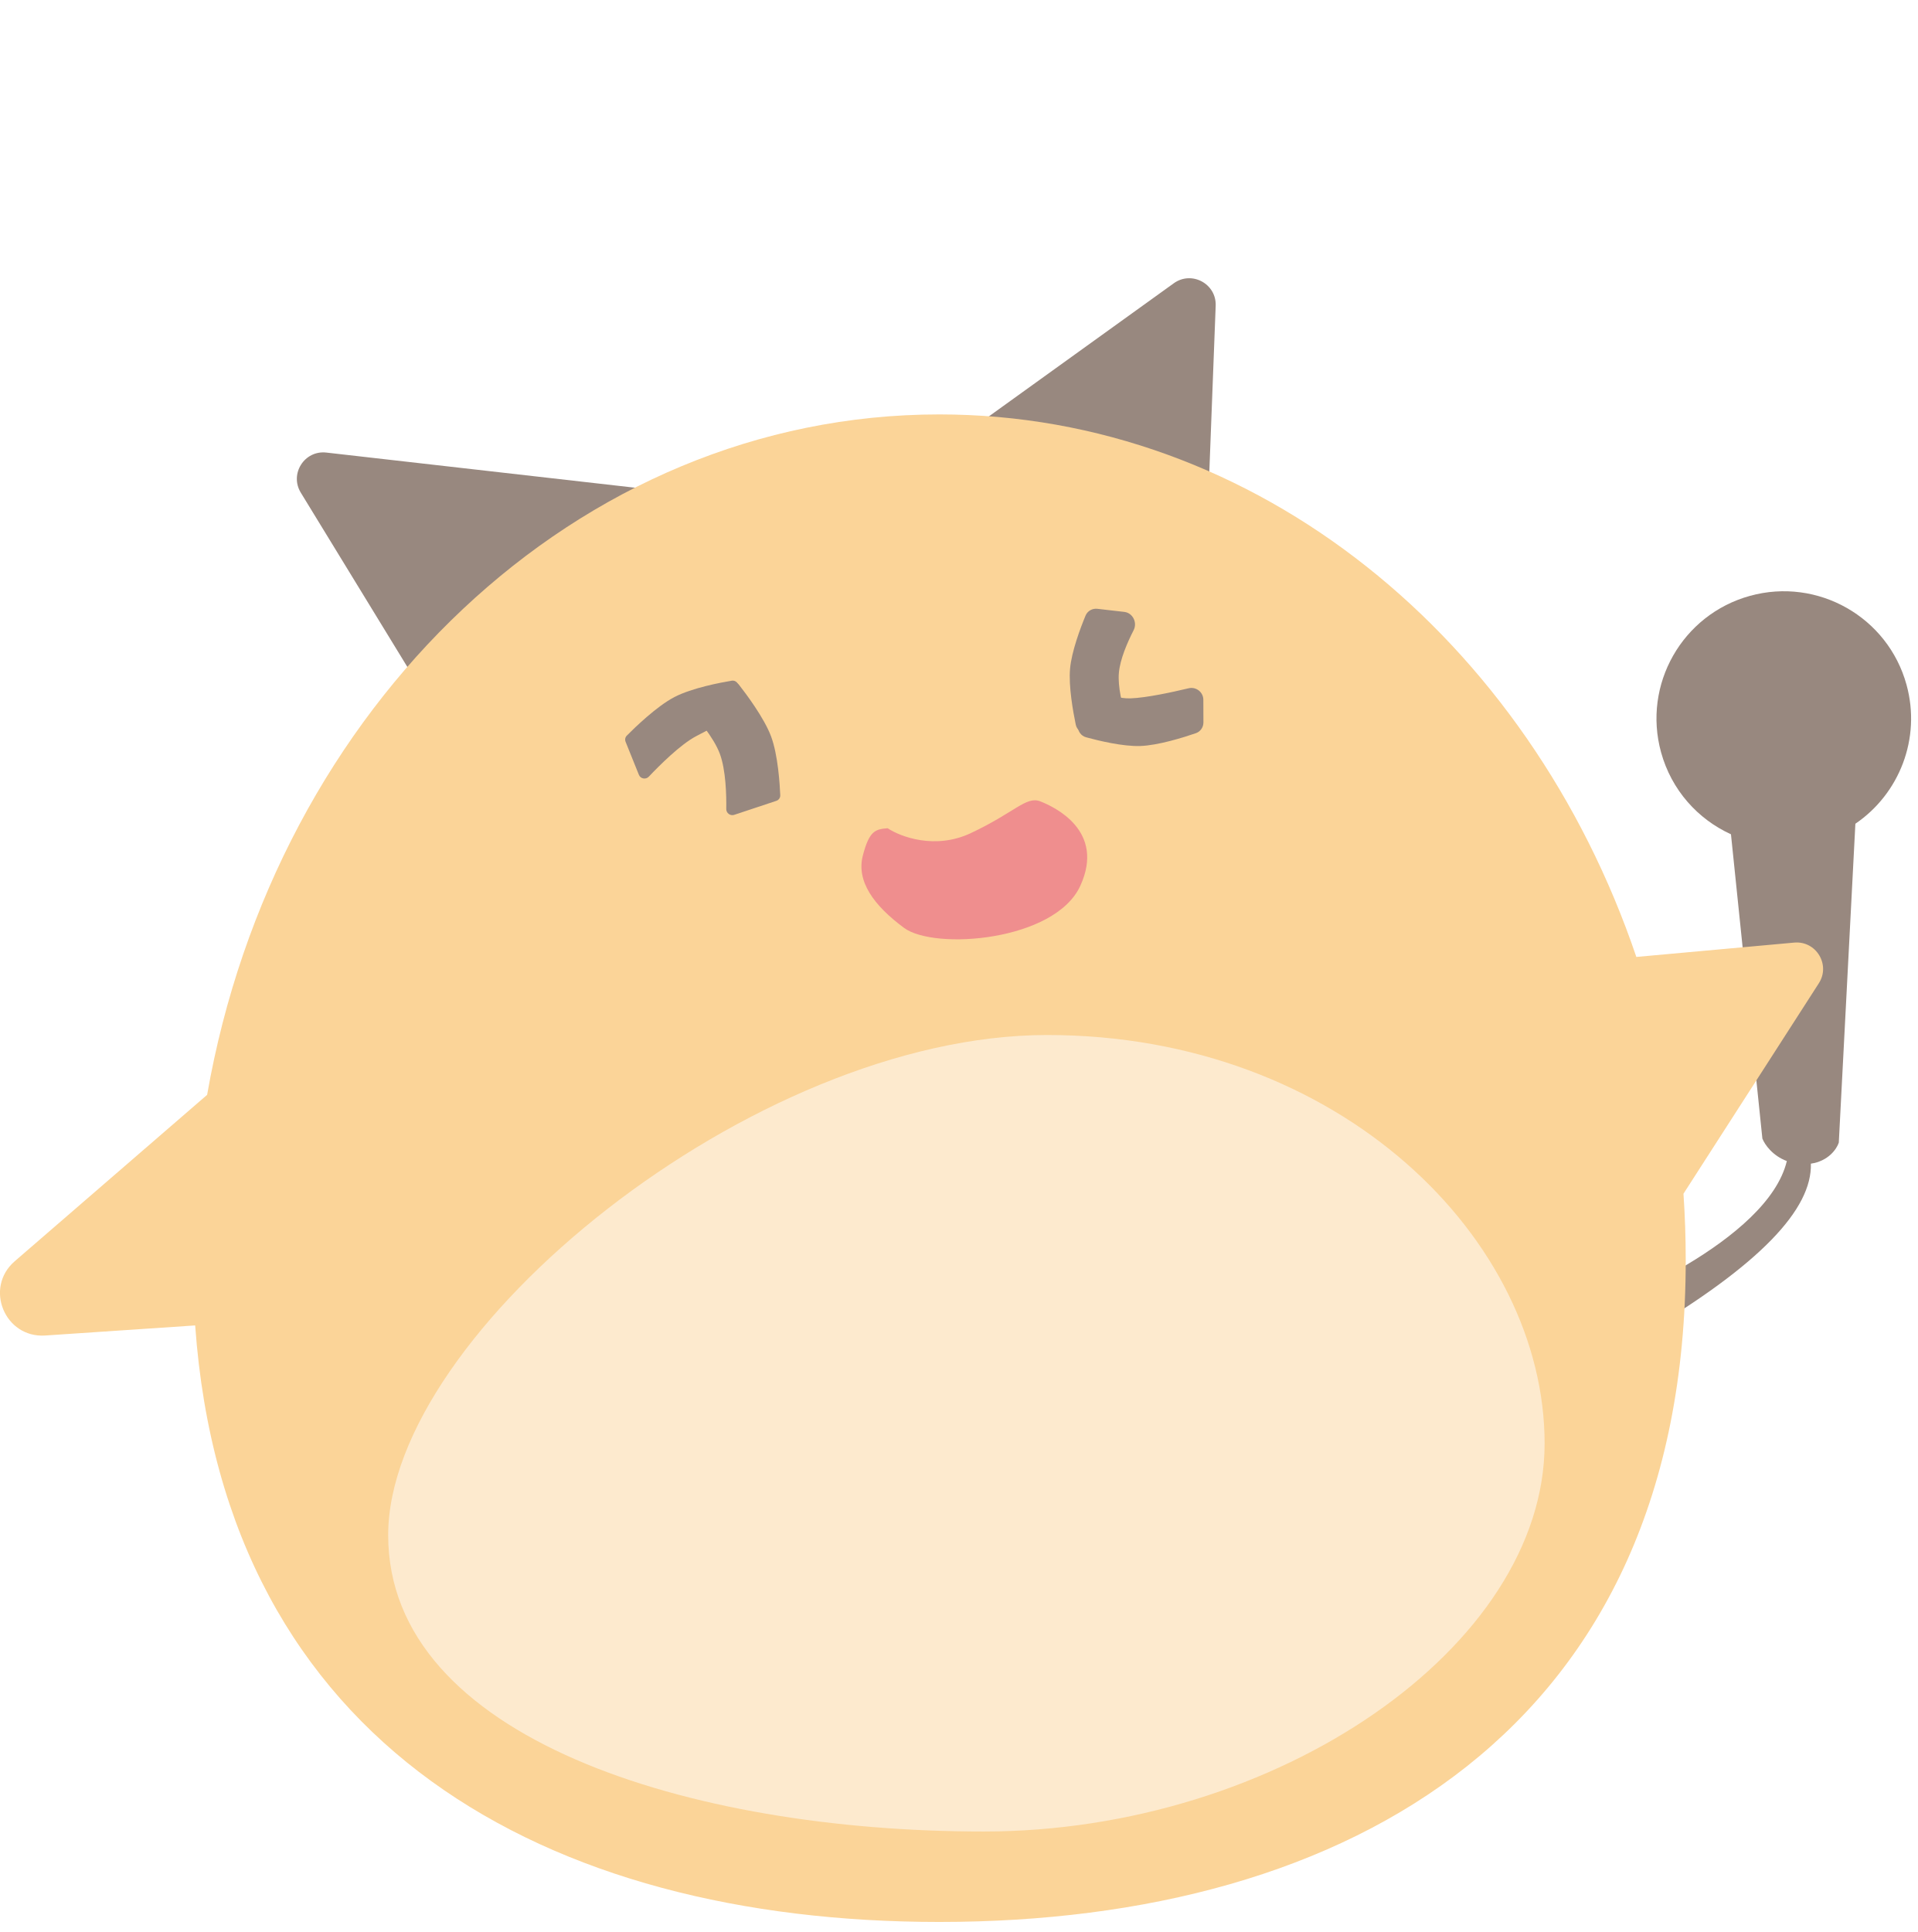
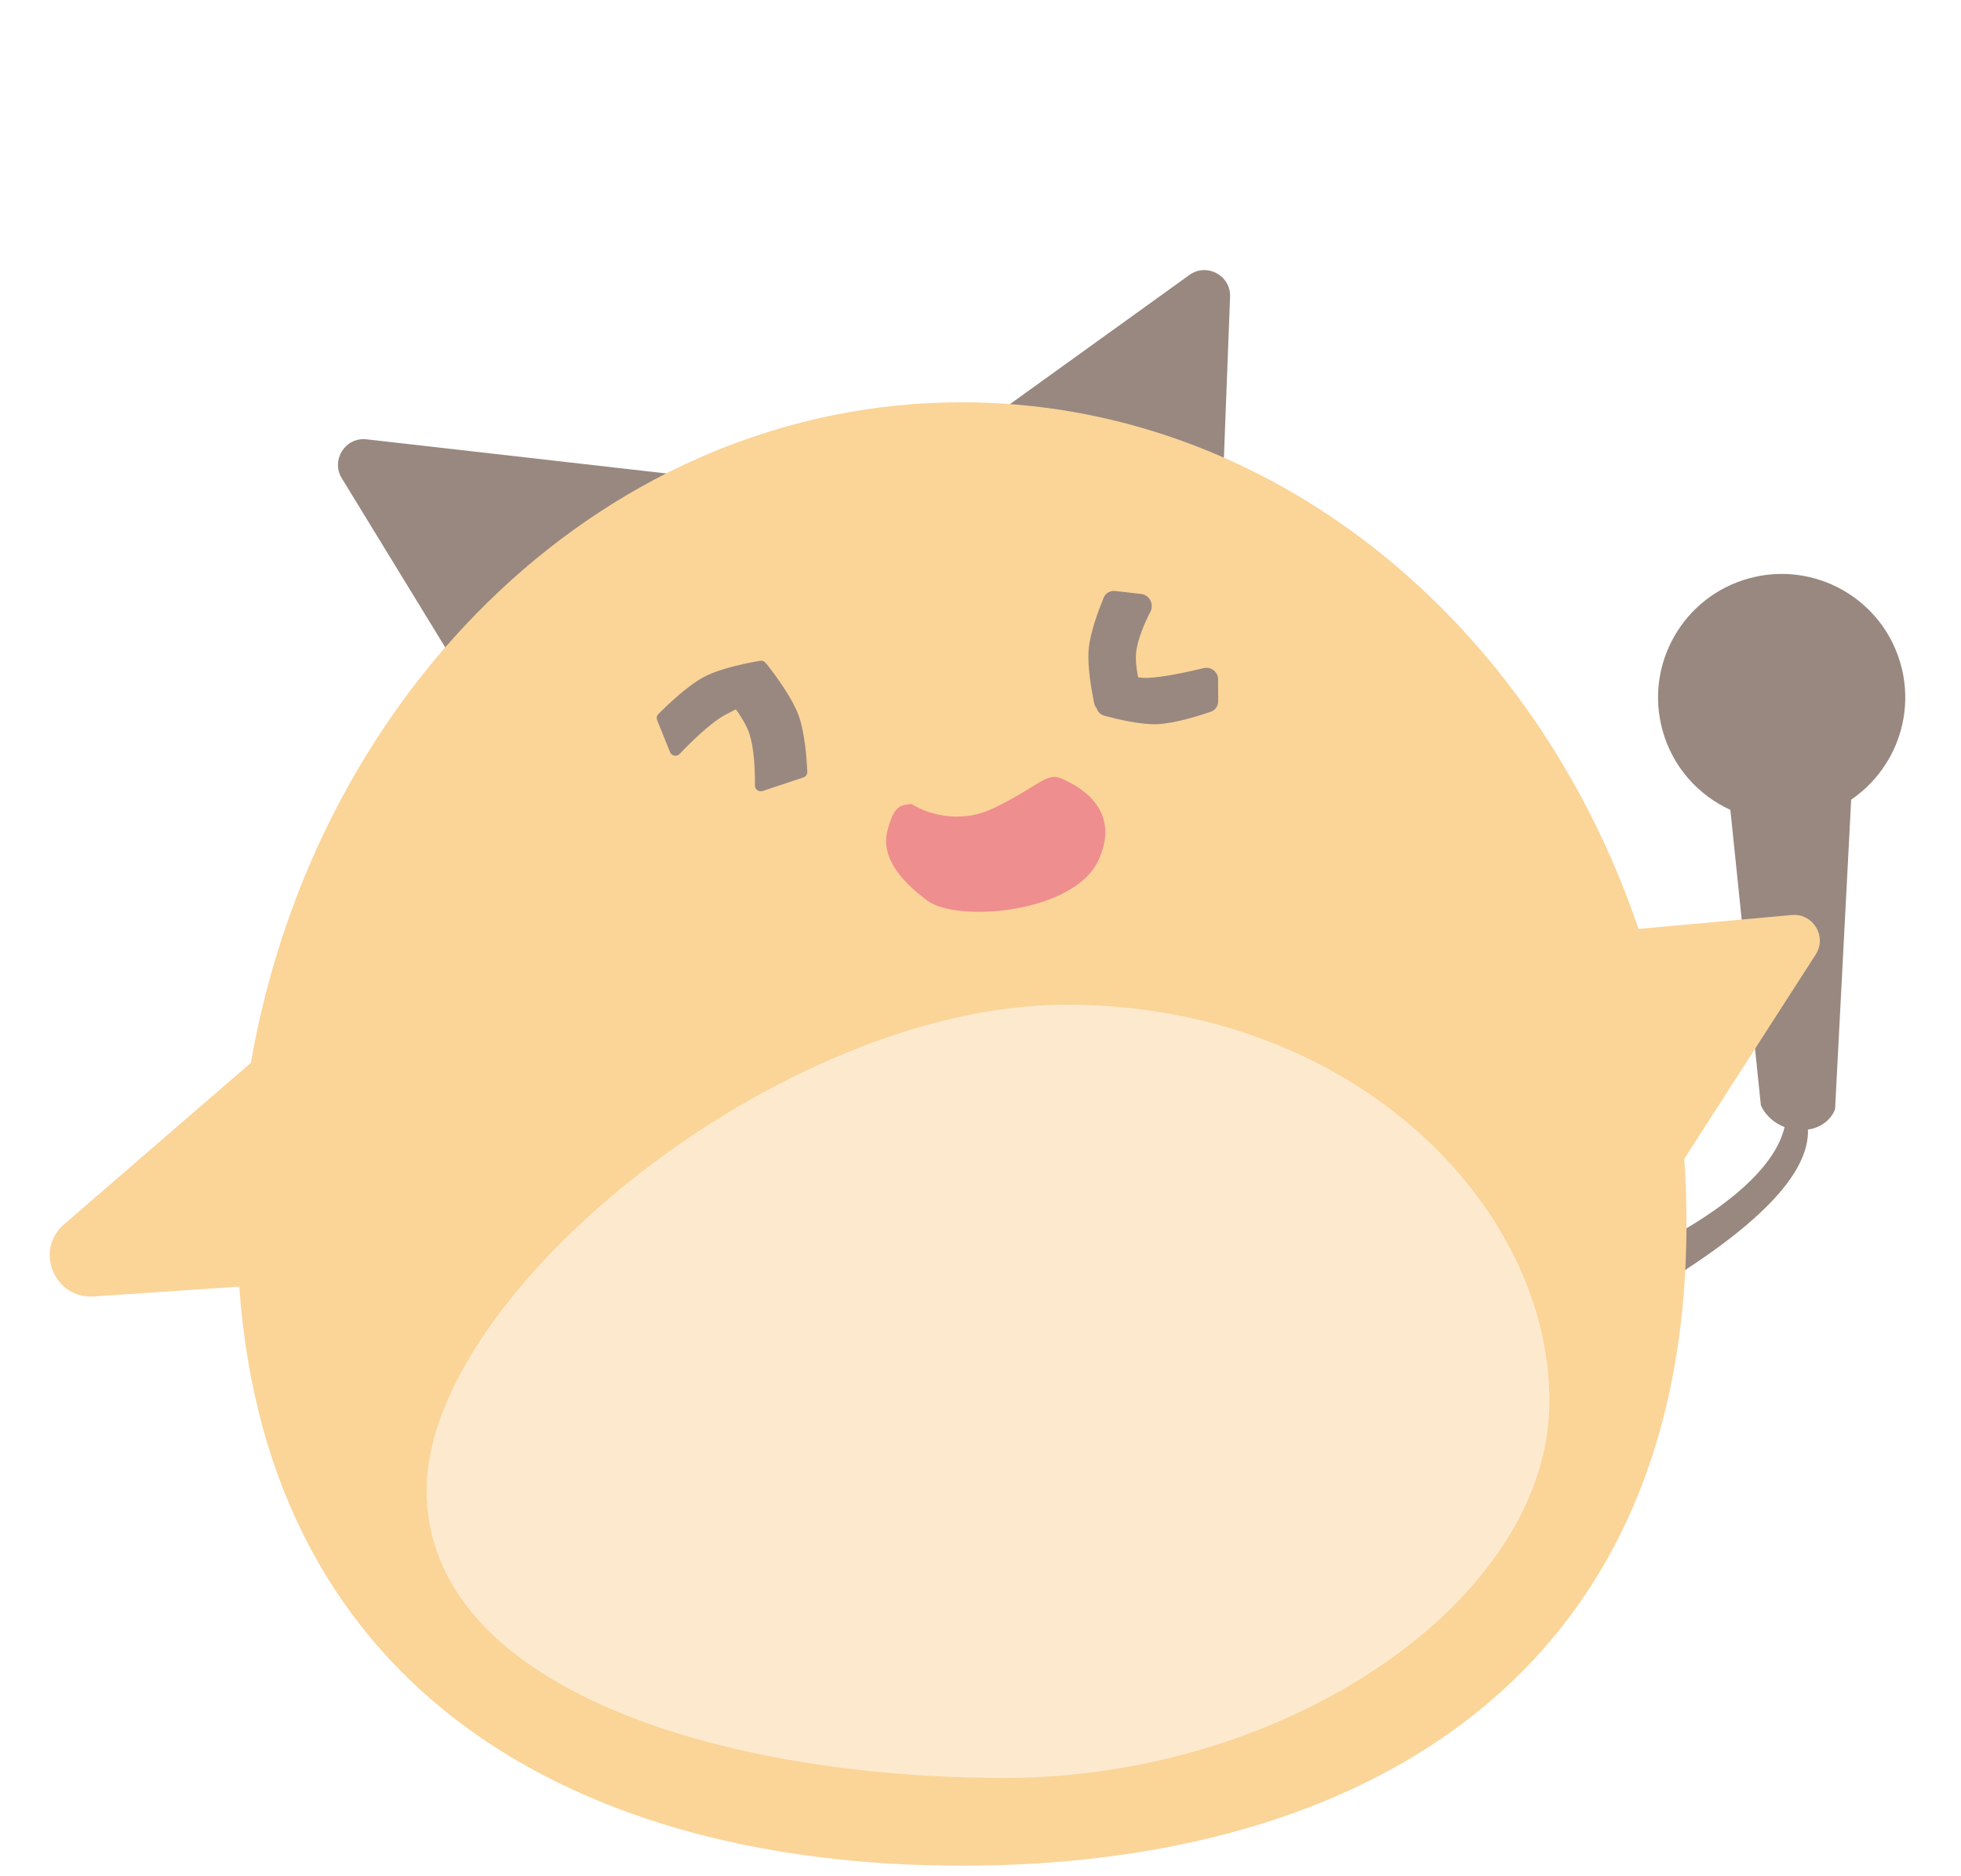
- <svg xmlns="http://www.w3.org/2000/svg" width="131" height="132" viewBox="0 0 131 132" fill="none">
-   <path fill-rule="evenodd" clip-rule="evenodd" d="M126.771 56.28C129.764 54.245 131.278 50.464 130.265 46.783C128.991 42.154 124.203 39.435 119.572 40.71C114.941 41.985 112.219 46.77 113.494 51.399C114.204 53.982 116.009 55.97 118.27 57.001L120.416 77.789C120.58 78.208 121.111 78.962 122.087 79.327C120.783 84.791 109.819 89.274 108.169 89.728C110.976 88.955 112.169 91.201 112.169 91.201C120.325 86.381 123.814 82.593 123.731 79.504C124.915 79.334 125.49 78.516 125.638 78.067L126.771 56.28Z" fill="#98887F" />
-   <path d="M22.299 30.921C20.803 30.75 19.767 32.376 20.552 33.66L28.992 47.462L43.432 33.327L22.299 30.921Z" fill="#98887F" />
-   <path d="M80.2 19.354C81.422 18.474 83.121 19.386 83.063 20.89L82.444 37.056L62.938 31.78L80.2 19.354Z" fill="#98887F" />
-   <path fill-rule="evenodd" clip-rule="evenodd" d="M64.179 131.314C92.346 131.314 115.179 118 115.179 86.091C115.179 84.566 115.127 83.054 115.025 81.559L124.274 67.18C125.089 65.914 124.089 64.265 122.59 64.401L111.805 65.381C104.455 43.702 85.903 28.314 64.179 28.314C39.422 28.314 18.786 48.298 14.152 74.803L1.006 86.172C-1.094 87.988 0.322 91.433 3.093 91.246L13.335 90.557C15.383 119.247 37.364 131.314 64.179 131.314Z" fill="#FBD498" />
-   <path d="M105.537 98.624C105.537 112.504 87.269 125.135 67.198 125.135C47.128 125.135 26.523 118.766 26.523 104.886C26.523 91.006 51.472 70.715 71.543 70.715C91.613 70.715 105.537 84.745 105.537 98.624Z" fill="#FDEACE" />
-   <path d="M42.744 50.681C42.685 50.536 42.716 50.371 42.827 50.26C43.34 49.741 44.861 48.261 46.08 47.625C47.28 46.999 49.272 46.628 50.001 46.507C50.167 46.48 50.331 46.564 50.409 46.714L51.079 48C51.181 48.194 51.107 48.434 50.913 48.536C50.234 48.896 48.702 49.706 47.575 50.293C46.495 50.857 45.045 52.309 44.33 53.064C44.126 53.279 43.763 53.213 43.653 52.938L42.744 50.681Z" fill="#98887F" />
-   <path d="M82.225 49.357C82.226 49.689 82.022 49.987 81.708 50.094C80.856 50.387 79.134 50.927 77.914 50.969C76.726 51.01 75.073 50.61 74.207 50.373C73.861 50.278 73.634 49.956 73.646 49.598L73.703 47.928C73.725 47.276 74.509 46.889 75.097 47.173C75.723 47.475 76.494 47.74 77.24 47.714C78.33 47.677 80.103 47.291 81.212 47.025C81.721 46.903 82.218 47.286 82.22 47.81L82.225 49.357Z" fill="#98887F" />
-   <path d="M50.05 46.65C50.207 46.597 50.381 46.646 50.484 46.777C50.946 47.365 52.209 49.038 52.685 50.314C53.156 51.576 53.281 53.585 53.312 54.331C53.319 54.506 53.209 54.661 53.043 54.716L50.163 55.673C49.895 55.762 49.618 55.553 49.623 55.27C49.637 54.365 49.601 52.617 49.181 51.492C48.765 50.377 47.607 49.016 46.966 48.316C46.767 48.098 46.853 47.74 47.133 47.645L50.05 46.65Z" fill="#98887F" />
-   <path d="M74.243 50.117C73.884 50.107 73.576 49.859 73.502 49.507C73.315 48.608 73.007 46.881 73.113 45.691C73.22 44.495 73.83 42.884 74.171 42.061C74.303 41.742 74.632 41.556 74.975 41.595L76.816 41.807C77.4 41.874 77.724 42.535 77.456 43.059C77.032 43.886 76.533 45.032 76.449 45.968C76.365 46.916 76.673 48.147 76.957 49.036C77.132 49.588 76.719 50.181 76.14 50.166L74.243 50.117Z" fill="#98887F" />
-   <path d="M66.324 56.925C63.899 58.065 61.531 57.175 60.65 56.587C59.826 56.659 59.4 56.728 58.953 58.461C58.505 60.193 59.678 61.851 61.772 63.397C63.865 64.942 72.077 64.297 73.81 60.527C75.542 56.757 72.047 55.134 71.084 54.753C70.121 54.371 69.356 55.5 66.324 56.925Z" fill="#EF8E8E" />
+ <svg xmlns="http://www.w3.org/2000/svg" width="138" height="132" viewBox="0 0 138 132" fill="none">
+   <path fill-rule="evenodd" clip-rule="evenodd" d="M130.271 56.279C133.264 54.244 134.778 50.463 133.765 46.782C132.491 42.153 127.703 39.434 123.072 40.709C118.441 41.984 115.719 46.77 116.994 51.398C117.704 53.981 119.509 55.969 121.77 57L123.916 77.788C124.08 78.207 124.611 78.961 125.587 79.326C124.283 84.79 113.319 89.273 111.669 89.727C114.476 88.954 115.669 91.2 115.669 91.2C123.825 86.38 127.314 82.592 127.231 79.503C128.415 79.333 128.99 78.515 129.138 78.066L130.271 56.279Z" fill="#98887F" />
+   <path d="M25.799 30.921C24.303 30.75 23.267 32.376 24.052 33.66L32.492 47.462L46.932 33.327L25.799 30.921Z" fill="#98887F" />
+   <path d="M83.7 19.354C84.922 18.474 86.621 19.386 86.563 20.89L85.944 37.056L66.438 31.78L83.7 19.354Z" fill="#98887F" />
+   <path fill-rule="evenodd" clip-rule="evenodd" d="M67.681 131.314C95.848 131.314 118.681 118 118.681 86.091C118.681 84.566 118.629 83.054 118.527 81.559L127.776 67.18C128.59 65.914 127.591 64.265 126.092 64.401L115.307 65.381C107.957 43.702 89.405 28.314 67.681 28.314C42.924 28.314 22.288 48.298 17.654 74.803L4.508 86.172C2.408 87.988 3.824 91.433 6.595 91.246L16.837 90.557C18.885 119.247 40.866 131.314 67.681 131.314Z" fill="#FBD498" />
+   <path d="M109.037 98.624C109.037 112.504 90.769 125.135 70.698 125.135C50.628 125.135 30.023 118.766 30.023 104.886C30.023 91.006 54.972 70.715 75.043 70.715C95.113 70.715 109.037 84.745 109.037 98.624Z" fill="#FDEACE" />
+   <path d="M46.244 50.681C46.185 50.536 46.216 50.371 46.327 50.26C46.84 49.741 48.361 48.261 49.58 47.625C50.78 46.999 52.772 46.628 53.501 46.507C53.667 46.48 53.831 46.564 53.909 46.714L54.579 48C54.681 48.194 54.607 48.434 54.413 48.536C53.734 48.896 52.202 49.706 51.075 50.293C49.995 50.857 48.545 52.309 47.83 53.064C47.626 53.279 47.263 53.213 47.153 52.938L46.244 50.681Z" fill="#98887F" />
+   <path d="M85.725 49.357C85.726 49.689 85.522 49.987 85.208 50.094C84.356 50.387 82.634 50.927 81.414 50.969C80.226 51.01 78.573 50.61 77.707 50.373C77.361 50.278 77.134 49.956 77.146 49.598L77.203 47.928C77.225 47.276 78.009 46.889 78.597 47.173C79.223 47.475 79.994 47.74 80.74 47.714C81.83 47.677 83.603 47.291 84.712 47.025C85.221 46.903 85.718 47.286 85.72 47.81L85.725 49.357Z" fill="#98887F" />
+   <path d="M53.55 46.65C53.707 46.597 53.881 46.646 53.984 46.777C54.446 47.365 55.709 49.038 56.185 50.314C56.656 51.576 56.781 53.585 56.812 54.331C56.819 54.506 56.709 54.661 56.543 54.716L53.663 55.673C53.395 55.762 53.118 55.553 53.123 55.27C53.137 54.365 53.101 52.617 52.681 51.492C52.265 50.377 51.107 49.016 50.466 48.316C50.267 48.098 50.353 47.74 50.633 47.645L53.55 46.65Z" fill="#98887F" />
+   <path d="M77.743 50.117C77.384 50.107 77.076 49.859 77.002 49.507C76.815 48.608 76.507 46.881 76.613 45.691C76.72 44.495 77.33 42.884 77.671 42.061C77.803 41.742 78.132 41.556 78.475 41.595L80.316 41.807C80.9 41.874 81.224 42.535 80.956 43.059C80.532 43.886 80.033 45.032 79.949 45.968C79.865 46.916 80.173 48.147 80.457 49.036C80.632 49.588 80.219 50.181 79.64 50.166L77.743 50.117Z" fill="#98887F" />
+   <path d="M69.824 56.925C67.399 58.065 65.031 57.175 64.15 56.587C63.326 56.659 62.9 56.728 62.453 58.461C62.005 60.193 63.178 61.851 65.272 63.397C67.365 64.942 75.577 64.297 77.31 60.527C79.042 56.757 75.547 55.134 74.584 54.753C73.621 54.371 72.856 55.5 69.824 56.925Z" fill="#EF8E8E" />
</svg>
